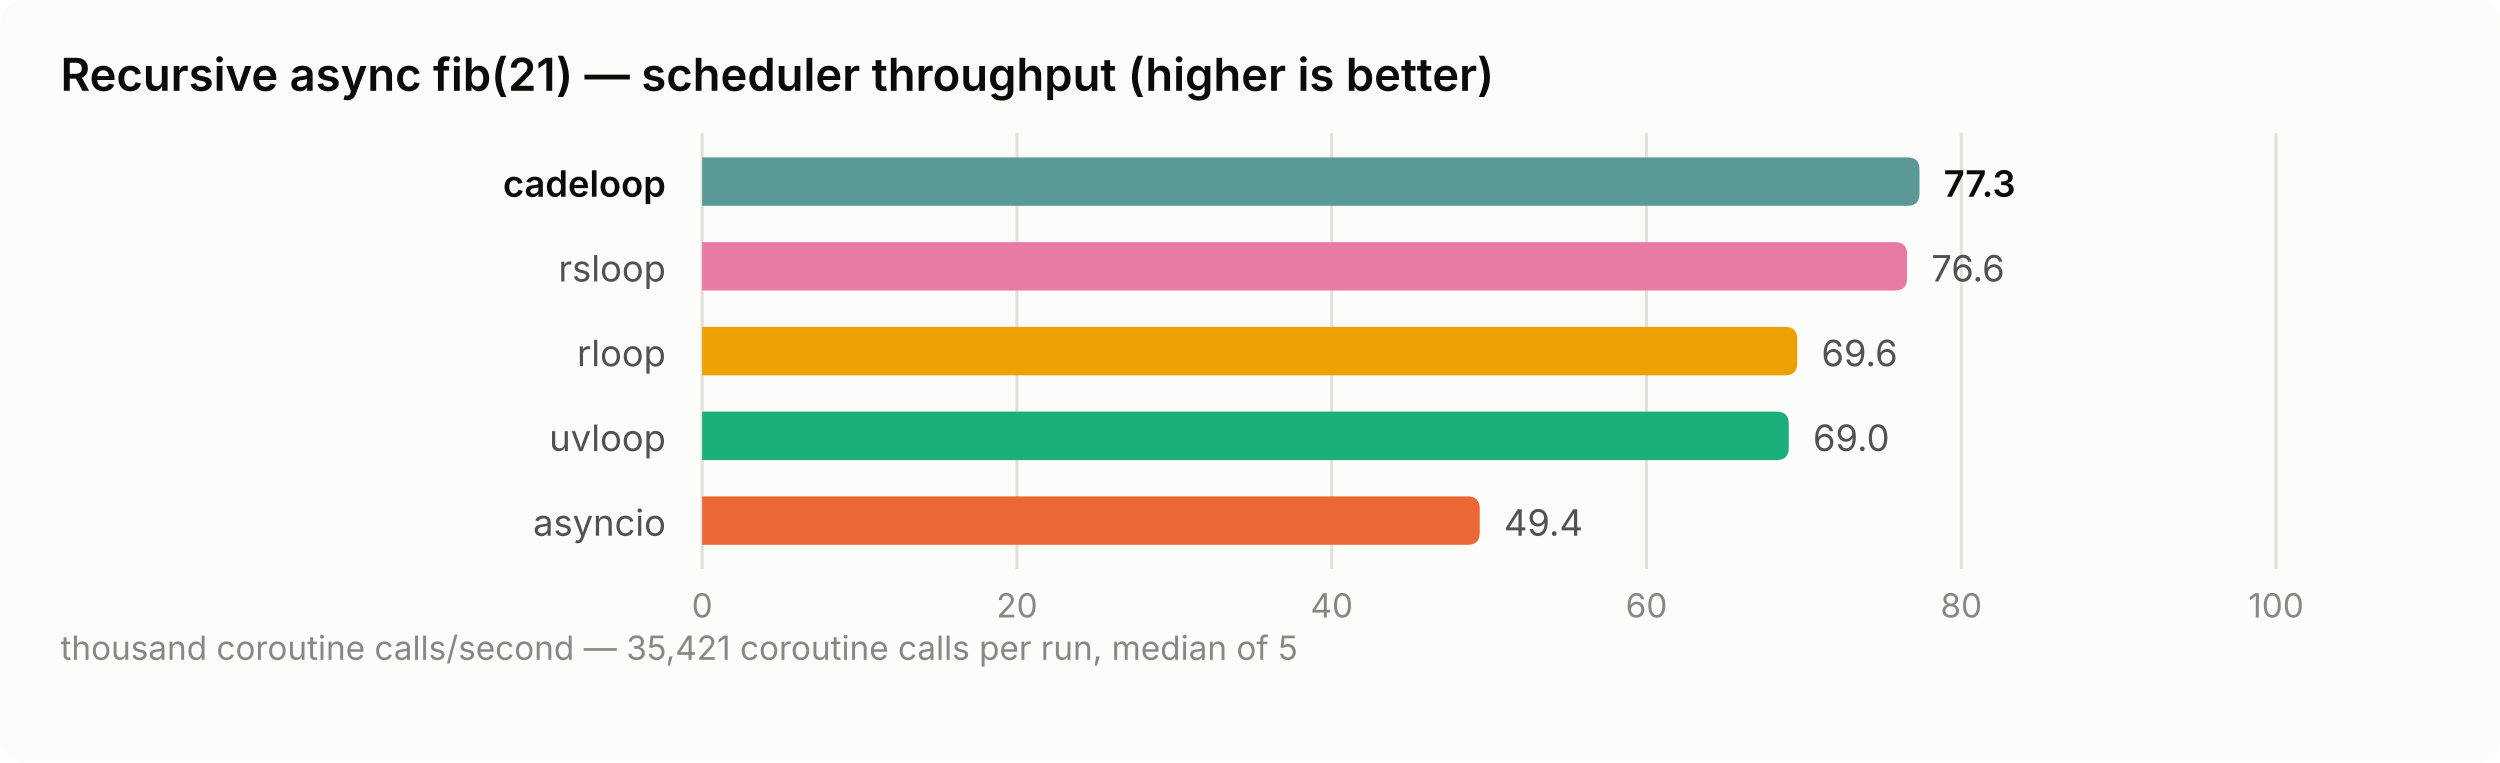
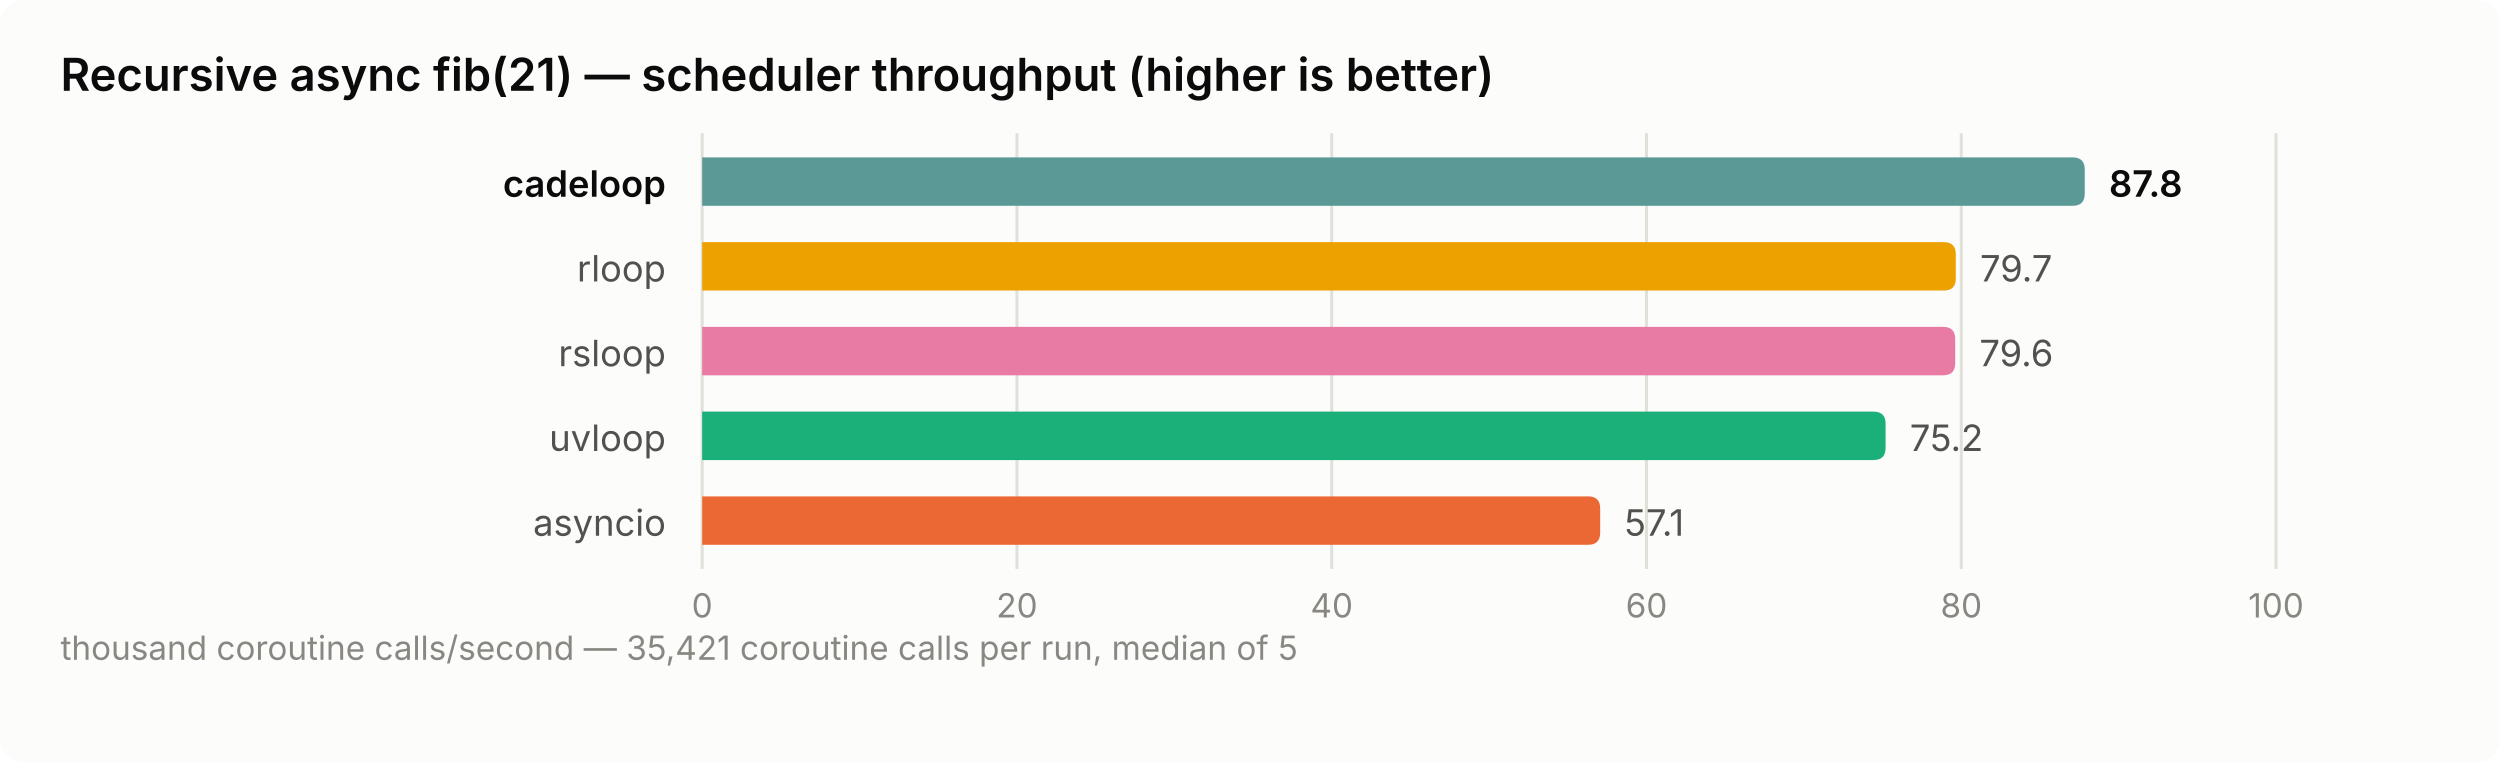
<svg xmlns="http://www.w3.org/2000/svg" viewBox="0 0 826 252" width="826" height="252" font-family="system-ui, -apple-system, 'Segoe UI', sans-serif">
  <rect width="826" height="252" fill="#fcfcfb" rx="8" />
  <text x="20" y="30" font-size="15" font-weight="600" fill="#0b0b0b">Recursive async fib(21) — scheduler throughput (higher is better)</text>
  <line x1="232.0" y1="44" x2="232.0" y2="188" stroke="#e1e0d9" stroke-width="1" />
  <text x="232.0" y="204" font-size="11" fill="#898781" text-anchor="middle">0</text>
  <line x1="336.0" y1="44" x2="336.0" y2="188" stroke="#e1e0d9" stroke-width="1" />
  <text x="336.0" y="204" font-size="11" fill="#898781" text-anchor="middle">20</text>
  <line x1="440.0" y1="44" x2="440.0" y2="188" stroke="#e1e0d9" stroke-width="1" />
  <text x="440.0" y="204" font-size="11" fill="#898781" text-anchor="middle">40</text>
  <line x1="544.0" y1="44" x2="544.0" y2="188" stroke="#e1e0d9" stroke-width="1" />
  <text x="544.0" y="204" font-size="11" fill="#898781" text-anchor="middle">60</text>
  <line x1="648.0" y1="44" x2="648.0" y2="188" stroke="#e1e0d9" stroke-width="1" />
  <text x="648.0" y="204" font-size="11" fill="#898781" text-anchor="middle">80</text>
  <line x1="752.0" y1="44" x2="752.0" y2="188" stroke="#e1e0d9" stroke-width="1" />
  <text x="752.0" y="204" font-size="11" fill="#898781" text-anchor="middle">100</text>
  <text x="220" y="65" font-size="12" font-weight="600" fill="#0b0b0b" text-anchor="end">cadeloop</text>
-   <path d="M232.0,52.0 h398.2 q4.0,0 4.0,4.0 v8.0 q0,4.0 -4.0,4.0 h-398.2 z" fill="#5a9996" />
+   <path d="M232.0,52.0 h452.8 q4.0,0 4.0,4.0 v8.0 q0,4.0 -4.0,4.0 h-452.8 z" fill="#5a9996" />
  <rect x="232.0" y="51.0" width="0" height="0" fill="#fcfcfb" />
-   <text x="642.2" y="65" font-size="12" font-weight="600" fill="#0b0b0b">77.3</text>
-   <text x="220" y="93" font-size="12" font-weight="400" fill="#52514e" text-anchor="end">rsloop</text>
-   <path d="M232.0,80.0 h394.1 q4.0,0 4.0,4.0 v8.0 q0,4.0 -4.0,4.0 h-394.1 z" fill="#e87ba4" />
+   <text x="696.8" y="65" font-size="12" font-weight="600" fill="#0b0b0b">87.8</text>
+   <text x="220" y="93" font-size="12" font-weight="400" fill="#52514e" text-anchor="end">rloop</text>
+   <path d="M232.0,80.0 h410.2 q4.0,0 4.0,4.0 v8.0 q0,4.0 -4.0,4.0 h-410.2 z" fill="#eda100" />
  <rect x="232.0" y="79.0" width="0" height="0" fill="#fcfcfb" />
-   <text x="638.1" y="93" font-size="12" font-weight="400" fill="#52514e">76.6</text>
-   <text x="220" y="121" font-size="12" font-weight="400" fill="#52514e" text-anchor="end">rloop</text>
-   <path d="M232.0,108.0 h357.8 q4.0,0 4.0,4.0 v8.0 q0,4.0 -4.0,4.0 h-357.8 z" fill="#eda100" />
+   <text x="654.2" y="93" font-size="12" font-weight="400" fill="#52514e">79.7</text>
+   <text x="220" y="121" font-size="12" font-weight="400" fill="#52514e" text-anchor="end">rsloop</text>
+   <path d="M232.0,108.0 h410.0 q4.0,0 4.0,4.0 v8.0 q0,4.0 -4.0,4.0 h-410.0 z" fill="#e87ba4" />
  <rect x="232.0" y="107.0" width="0" height="0" fill="#fcfcfb" />
-   <text x="601.8" y="121" font-size="12" font-weight="400" fill="#52514e">69.6</text>
+   <text x="654.0" y="121" font-size="12" font-weight="400" fill="#52514e">79.6</text>
  <text x="220" y="149" font-size="12" font-weight="400" fill="#52514e" text-anchor="end">uvloop</text>
-   <path d="M232.0,136.0 h355.0 q4.0,0 4.0,4.0 v8.0 q0,4.0 -4.0,4.0 h-355.0 z" fill="#1baf7a" />
+   <path d="M232.0,136.0 h387.0 q4.0,0 4.0,4.0 v8.0 q0,4.0 -4.0,4.0 h-387.0 z" fill="#1baf7a" />
  <rect x="232.0" y="135.0" width="0" height="0" fill="#fcfcfb" />
-   <text x="599.0" y="149" font-size="12" font-weight="400" fill="#52514e">69.0</text>
+   <text x="631.0" y="149" font-size="12" font-weight="400" fill="#52514e">75.2</text>
  <text x="220" y="177" font-size="12" font-weight="400" fill="#52514e" text-anchor="end">asyncio</text>
-   <path d="M232.0,164.0 h252.9 q4.0,0 4.0,4.0 v8.0 q0,4.0 -4.0,4.0 h-252.9 z" fill="#eb6834" />
+   <path d="M232.0,164.0 h292.7 q4.0,0 4.0,4.0 v8.0 q0,4.0 -4.0,4.0 h-292.7 z" fill="#eb6834" />
  <rect x="232.0" y="163.0" width="0" height="0" fill="#fcfcfb" />
-   <text x="496.9" y="177" font-size="12" font-weight="400" fill="#52514e">49.4</text>
+   <text x="536.7" y="177" font-size="12" font-weight="400" fill="#52514e">57.1</text>
  <text x="20" y="218" font-size="11" fill="#898781">thousand coroutine calls/second — 35,421 coroutine calls per run, median of 5</text>
</svg>
